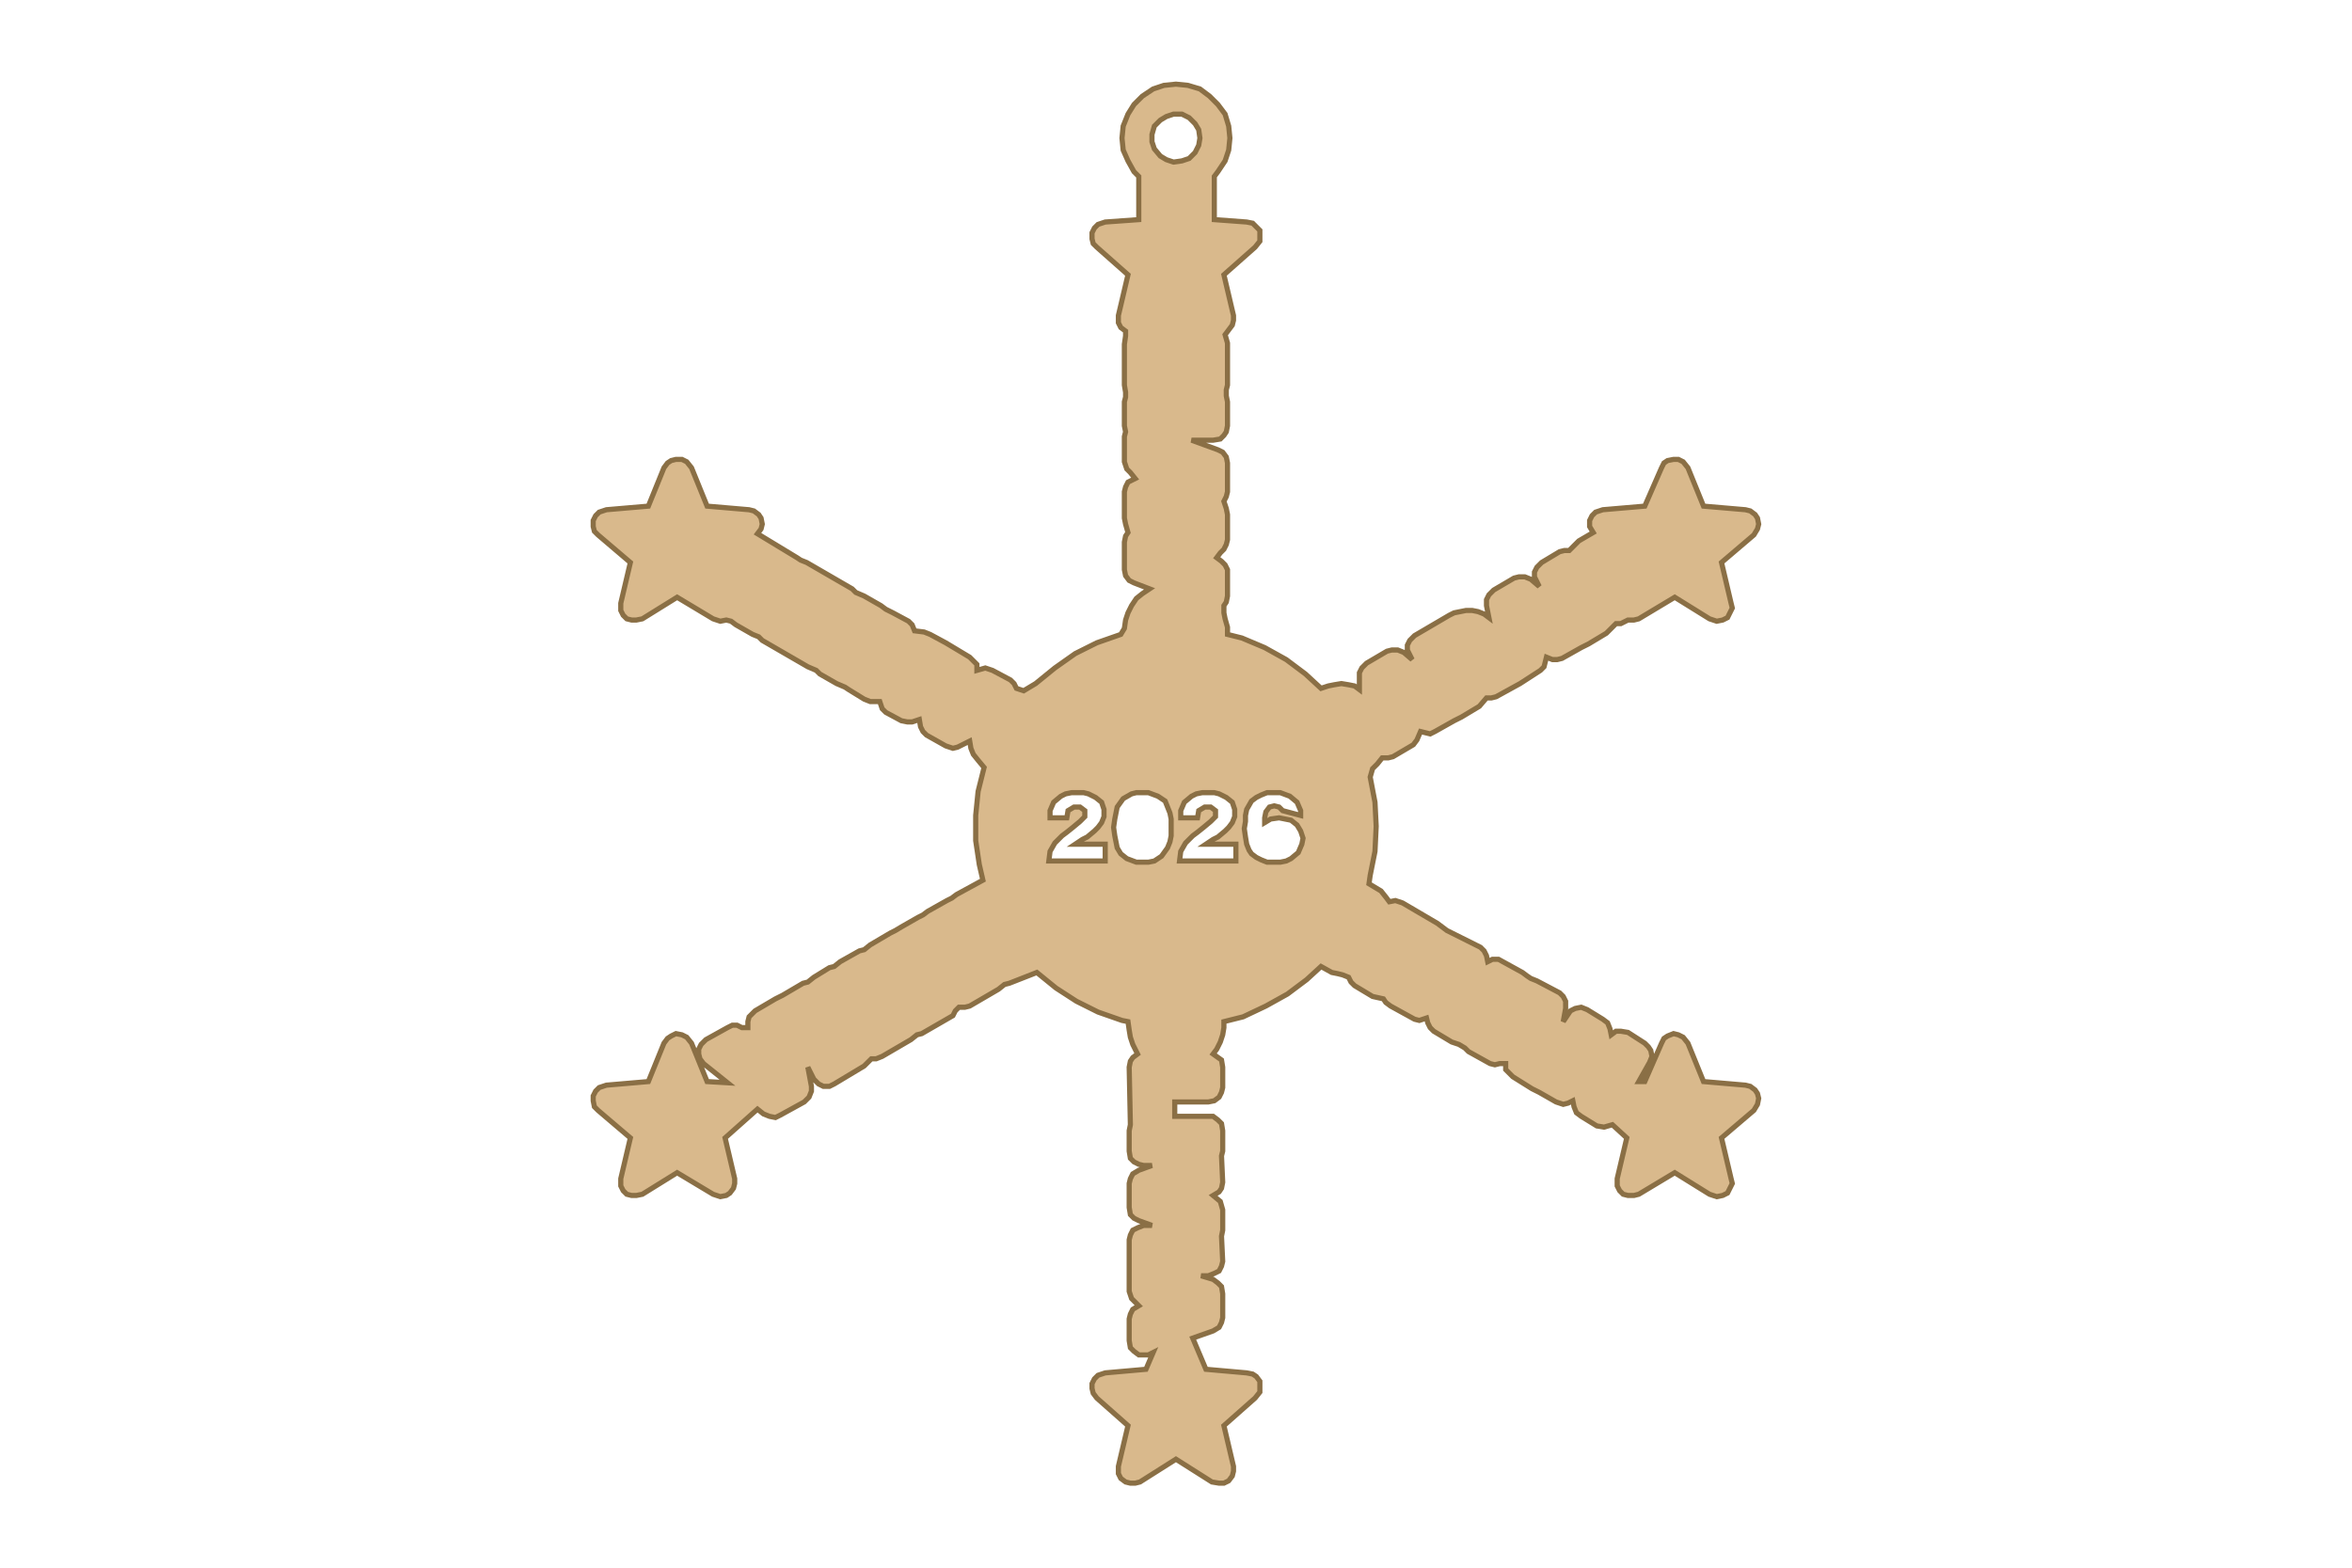
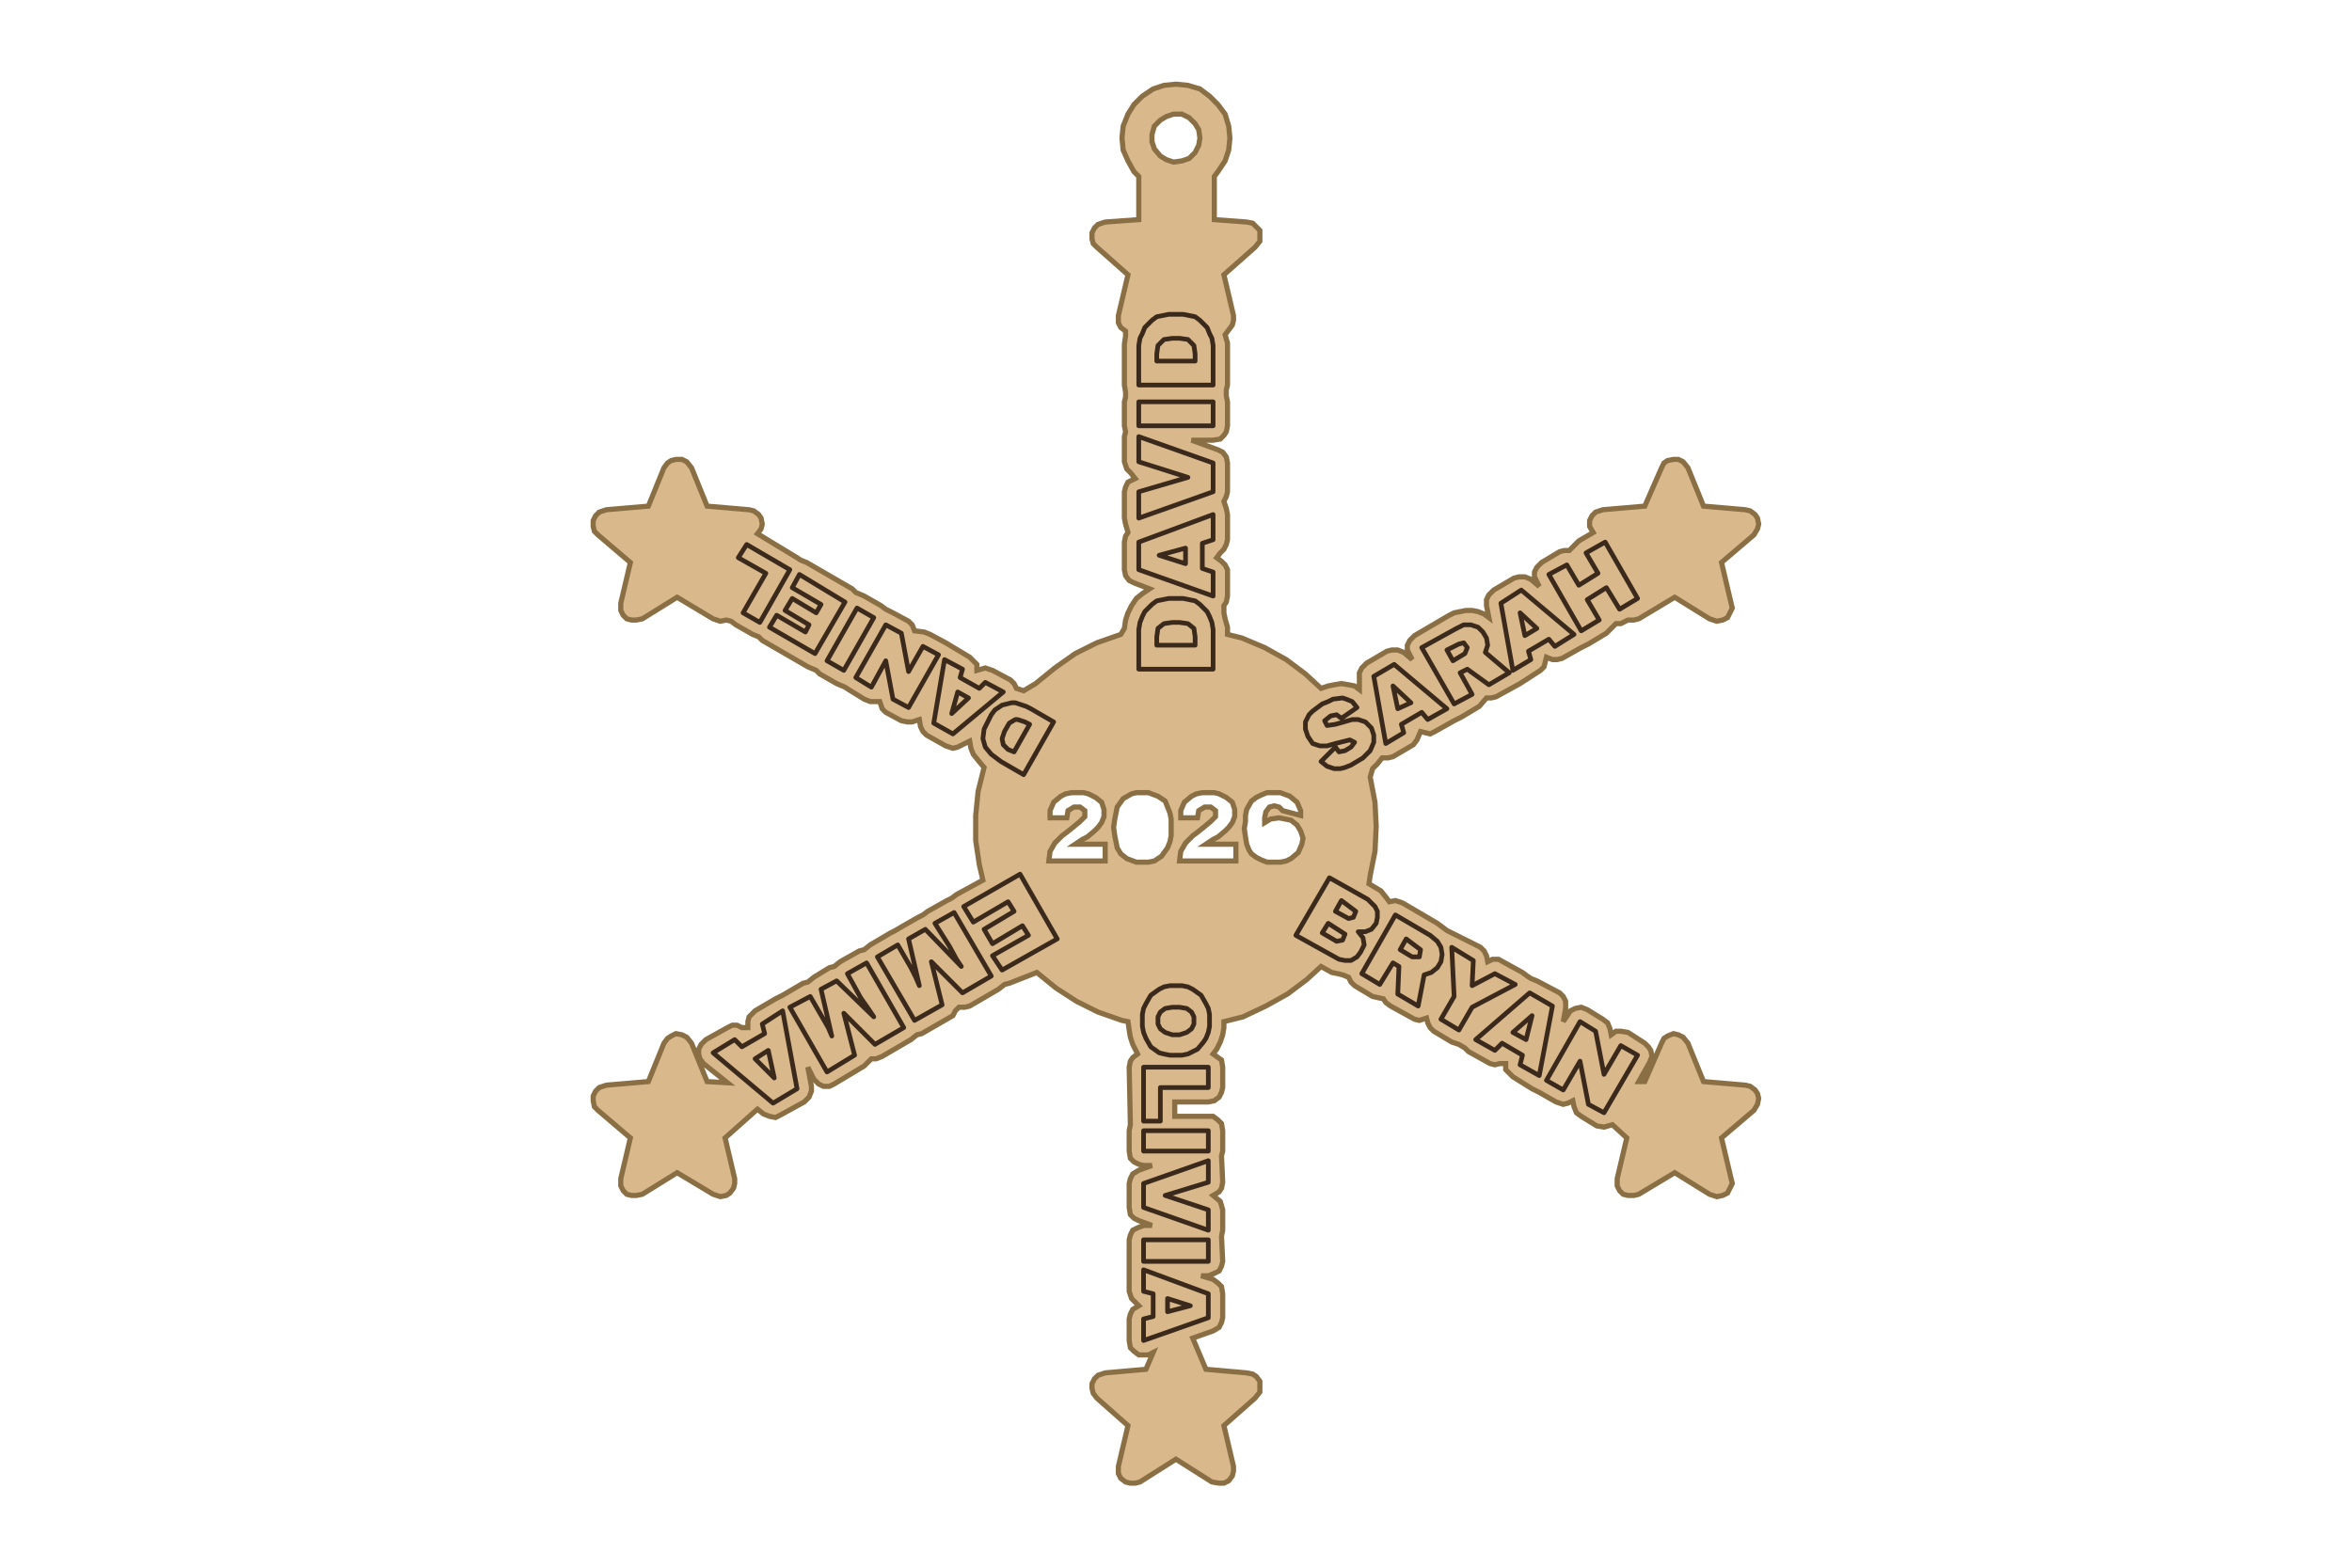
<svg xmlns="http://www.w3.org/2000/svg" width="300" height="200" viewBox="-55.6 -69.02 111.21 130.77">
  <path fill="#D9B98C" fill-rule="evenodd" stroke="#8A6F45" stroke-width=".43" d="m1-61.9 1 .3.8.6.7.7.6.8.3 1 .1 1-.1 1-.3.9-.6.9-.3.4v3.6l2.7.2.5.1.3.3.3.3v.9l-.4.5L4-46.1l.8 3.4v.4l-.1.4-.3.4-.3.4.2.7v3.5l-.1.4v.5l.1.5v2l-.1.5-.2.3-.3.3-.6.1H1.3l2.2.8.4.2.3.4.1.5v2.4l-.1.4-.2.4.2.6.1.5v2.1l-.1.4-.2.4-.3.3-.3.4.4.3.3.3.2.4v2.2l-.1.5-.2.3v.6l.1.5.2.7v.6l1.2.3 1.9.8 1.8 1 1.6 1.2 1.3 1.2.6-.2.5-.1.6-.1.6.1.5.1.4.3v-1.4l.2-.4.4-.4 1.7-1 .4-.1h.5l.5.2.7.6-.4-.8v-.4l.2-.4.4-.4 2.9-1.7.4-.2.5-.1.5-.1h.5l.5.1.5.2.4.3-.2-1v-.5l.2-.4.4-.4 1.7-1 .4-.1h.5l.5.2.7.6-.4-.8v-.4l.2-.4.4-.4L32-23l.4-.1h.4l.4-.4.4-.4 1.2-.7-.3-.5v-.5l.2-.4.3-.3.6-.2 3.5-.3 1.4-3.2.2-.4.3-.2.5-.1h.4l.4.2.4.5 1.3 3.2 3.5.3.4.1.4.3.2.3.1.5-.1.4-.3.5-2.7 2.3.8 3.4.1.4-.2.4-.2.4-.4.2-.5.1-.6-.2-2.9-1.8-3 1.8-.4.1h-.5l-.6.3h-.4l-.4.4-.4.4-1.5.9-.6.3-1.6.9-.4.1h-.4l-.5-.2-.2.8-.3.3-1.7 1.1-2 1.1-.4.1h-.4l-.6.7-1.5.9-.6.3-1.6.9-.4.2-.4-.1-.4-.1-.3.7-.3.4-1.7 1-.4.1h-.5l-.4.5-.4.4-.2.7.4 2.1.1 2-.1 2.1-.4 2-.1.7.5.3.5.3.4.5.3.4.5-.1.6.2L21.8 8l.4.3.4.3.6.3 2.2 1.1.3.3.2.4.1.5.4-.2h.5l2 1.1.4.3.3.2.5.2 1.9 1 .3.3.2.4v.6l-.2 1.1.4-.6.2-.3.4-.2.5-.1.5.2 1.3.8.4.3.2.5.1.5.4-.3h.4l.6.1 1.4.9.3.3.2.3.1.5-.2.5-.9 1.6h.5l1.4-3.2.2-.4.3-.2.5-.2.4.1.4.2.4.5 1.3 3.2 3.5.3.4.1.4.3.2.3.1.4-.1.5-.3.5-2.7 2.3.8 3.4.1.4-.2.4-.2.4-.4.2-.5.1-.6-.2-2.9-1.8-3 1.8-.4.1h-.5l-.4-.1-.3-.3-.2-.4v-.6l.8-3.4-1.2-1.1-.7.2-.6-.1-1.3-.8-.4-.3-.2-.5-.1-.5-.4.2-.4.1-.6-.2-1.4-.8-.6-.3-1.6-1-.3-.3-.3-.3v-.5H27l-.4.1-.4-.1-1.8-1-.3-.3-.5-.3-.6-.2-1.5-.9-.3-.3-.2-.4-.1-.4-.6.2-.4-.1-2-1.1-.4-.3-.2-.3-.9-.2-1.5-.9-.3-.3-.2-.4-.5-.2-.4-.1-.5-.1-.9-.5-1.2 1.1-1.6 1.2-1.8 1-1.9.9-1.6.4v.5l-.1.6-.2.6-.3.6-.3.4.7.5.1.6v1.7l-.1.4-.2.4-.4.3-.5.1H-.1v1.2h3.2l.4.3.3.3.1.6V27l-.1.4.1 2.2-.1.5-.2.3-.5.3.6.5.2.7v1.7l-.1.5.1 2.1-.1.4-.2.4-.4.2-.5.2h-.6l1 .3.4.3.3.3.1.6v2l-.1.4-.2.4-.5.3-1.7.6 1.1 2.6 3.4.3.5.1.3.2.3.4v.9l-.4.5L4 49.9l.8 3.4v.4l-.1.4-.3.4-.4.2h-.4l-.6-.1-3-1.9-3 1.9-.4.1h-.4l-.4-.1-.4-.3-.2-.4v-.6l.8-3.4-2.6-2.3-.3-.4-.1-.4v-.4l.2-.4.3-.3.6-.2 3.4-.3.6-1.4-.4.2h-.8l-.4-.3-.3-.3-.1-.6V41l.1-.4.2-.4.5-.3-.6-.6-.2-.6v-4.3l.1-.4.2-.4.4-.2.5-.2h.7l-1.1-.4-.4-.2-.3-.3-.1-.6v-2l.1-.4.2-.4.5-.3 1.1-.4h-.7l-.4-.1-.4-.2-.3-.3-.1-.6v-1.7l.1-.5-.1-4.8.1-.5.2-.3.4-.3-.4-.8-.2-.6-.1-.6-.1-.7-.5-.1-2-.7-1.8-.9-1.7-1.1-1.6-1.3-2.3.9-.4.1-.5.4-2.4 1.4-.4.1h-.5l-.3.3-.2.4-2.6 1.5-.4.1-.5.4-2.4 1.4-.5.2h-.4l-.3.3-.3.3-2.5 1.5-.4.2h-.5l-.4-.2-.4-.4-.5-1 .3 1.6v.4l-.2.5-.4.4-2 1.1-.4.2-.5-.1-.5-.2-.5-.4-2.7 2.4.8 3.4v.4l-.1.4-.3.4-.3.2-.5.1-.6-.2-3-1.8-2.9 1.8-.5.1h-.4l-.4-.1-.3-.3-.2-.4v-.6l.8-3.4-2.7-2.3-.3-.3-.1-.5v-.4l.2-.4.3-.3.6-.2 3.5-.3 1.3-3.2.3-.4.3-.2.4-.2.5.1.4.2.4.5 1.3 3.2 1.7.1-2-1.6-.3-.4-.1-.4v-.4l.2-.4.4-.4 1.8-1 .4-.2h.4l.4.2h.5v-.5l.1-.4.5-.5 1.7-1 .6-.3 1.7-1 .4-.1.5-.4 1.3-.8.4-.1.5-.4 1.6-.9.4-.1.5-.4 1.7-1 .4-.2.5-.3 1.4-.8.4-.2.4-.3 1.6-.9.4-.2.4-.3 2.2-1.2-.3-1.3-.3-2V-1l.2-2 .5-2-.5-.6-.4-.5-.2-.5-.1-.6-.6.3-.4.2-.4.1-.6-.2-1.6-.9-.3-.3-.2-.4-.1-.6-.6.2h-.4l-.5-.1-1.3-.7-.3-.3-.2-.6h-.8l-.5-.2-1.3-.8-.3-.2-.7-.3-1.4-.8-.3-.3-.7-.3-3.8-2.2-.3-.3-.5-.2-1.4-.8-.4-.3-.4-.1-.5.1-.6-.2-3-1.8-2.9 1.8-.5.1h-.4l-.4-.1-.3-.3-.2-.4v-.6l.8-3.4-2.7-2.3-.3-.3-.1-.4v-.5l.2-.4.3-.3.6-.2 3.5-.3 1.3-3.2.3-.4.3-.2.4-.1h.5l.4.2.4.5 1.3 3.2 3.5.3.4.1.4.3.2.3.1.5-.1.4-.3.4 3.3 2 .3.2.5.2 3.8 2.2.3.3.7.3 1.4.8.4.3.6.3 1.3.7.3.3.2.5.8.1.5.2 1.3.7.5.3 1.5.9.3.3.3.3v.5l.7-.2.6.2 1.5.8.3.3.2.4.6.2 1-.6 1.6-1.3 1.7-1.2 1.8-.9 2-.7.3-.5.1-.7.2-.6.3-.6.4-.6.5-.4.6-.4-1.3-.5-.4-.2-.3-.4-.1-.5v-2.3l.1-.5.2-.3-.2-.7-.1-.5V-28l.1-.4.2-.4.6-.3-.4-.5-.3-.3-.2-.6v-2.1l.1-.4-.1-.5v-2l.1-.4v-.4l-.1-.6v-3.4l.1-.7v-.4l-.4-.3-.2-.4v-.6l.8-3.4-2.6-2.3-.3-.3-.1-.4v-.5l.2-.4.3-.3.6-.2 2.8-.2v-3.6l-.4-.4-.5-.9-.4-.9-.1-1 .1-1 .4-1 .5-.8.7-.7.9-.6.9-.3 1-.1Zm-3.8 59h-.5l-.4.1-.7.4-.5.7-.1.5-.1.5-.1.7.1.7.1.5.1.5.3.5.5.4.8.3h1l.5-.1.6-.4.5-.7.2-.5.1-.5V-.7l-.1-.5-.2-.5-.2-.5-.6-.4-.8-.3Zm11 0h-.6l-.5.2-.4.2-.4.3-.4.7-.1.5v.5l-.1.6.1.7.1.6.2.5.2.3.4.3.4.2.5.2h1.1l.5-.1.4-.2.6-.5.3-.7.1-.5-.2-.6-.3-.5-.5-.4-.5-.1-.5-.1-.7.1-.5.3v-.4l.1-.5.3-.4.4-.1.4.1.3.3 1.5.4v-.4l-.3-.7-.6-.5-.8-.3Zm-16.3 0h-.6l-.5.1-.4.2-.6.5-.3.7v.6h1.4l.1-.6.5-.3h.5l.4.3v.5l-.4.4-.6.5-.5.4-.4.3-.6.6-.4.7-.1.8h4.7V1.4h-2.5l.6-.4.4-.2.6-.5.3-.3.3-.4.2-.5v-.6l-.2-.6-.5-.4-.6-.3-.4-.1Zm10.9 0h-.6l-.5.1-.4.2-.6.5-.3.7v.6h1.4l.1-.6.5-.3h.5l.4.3v.5l-.4.4-.6.5-.5.4-.4.3-.6.6-.4.7-.1.8H5V1.4H2.5l.6-.4.4-.2.6-.5.3-.3.3-.4.2-.5v-.6l-.2-.6-.5-.4-.6-.3-.4-.1Zm-.9-55.3-.3-.5-.5-.5-.6-.3h-.7l-.6.2-.5.3-.5.5-.2.7v.6l.2.6.5.6.5.3.6.2.7-.1.6-.2.5-.5.3-.6.1-.6Z" />
+   <path fill="none" stroke="#3B2A1C" stroke-linecap="round" stroke-linejoin="round" stroke-width=".39" d="m.6-19.1.5.1.5.1.4.3.3.3.3.3.2.4.2.5.1.6v3.3h-6.2v-3.3l.1-.6.2-.5.2-.4.3-.3.3-.3.4-.3.5-.1.5-.1zm-.9 2-.7.1-.5.4-.1.7v.7h3.2v-.7l-.1-.7L1-17l-.7-.1zM3.1-24l-.9.3v2.1l.9.3v2l-6.2-2.2v-2.3l6.2-2.3zm-4.5 1.3 2.2.7v-1.3zm4.5-7.7v2.4l-6.2 2.2V-28L1-29.2l-4.1-1.3v-2.1zm0-3.1h-6.2v-2h6.2zM.6-42.8l.5.1.5.1.4.3.3.3.3.3.2.5.2.4.1.6v3.3h-6.2v-3.3l.1-.6.2-.4.2-.5.3-.3.3-.3.4-.3.5-.1.5-.1zm-.9 2-.7.1-.5.5-.1.7v.6h3.2v-.6l-.1-.7-.5-.5-.7-.1zm14.5 30.1.5.2.4.5-1.3.9-.4-.3-.5.1-.5.4.2.4.7-.1.7-.2.7-.2h.5l.6.2.5.5.2.6v.6l-.3.7-.3.3-.3.3-.5.3-.5.3-.5.2-.4.1h-.5l-.6-.2-.5-.4 1.2-1.2.3.4.5-.1.5-.3.3-.4-.4-.2-.4.1-.8.2-.7.2H12l-.6-.2-.4-.6-.2-.6v-.6l.3-.6.3-.3.4-.3.4-.3.5-.2.4-.2.8-.1zm8.4.8L21-9l-.5-.6-1.7 1 .2.7-1.5.9-1-5.6 1.7-1zm-4.5-1.9.4 1.9 1.1-.5zm6.5-5.1.6.2.4.4.3.5.1.6-.2.6 2 1.7-1.7 1-1.8-1.3-.6.3 1 1.8-1.5.8-2.7-4.7 2.9-1.6.6-.3zm-1 1.6-1 .5.5.9 1-.6.2-.5-.3-.4zm9.6-.8-1.6 1-.5-.6-1.7 1 .2.7-1.5.9-1-5.6 1.7-1.1zm-4.5-1.8.4 1.9 1-.6zm9.8-1.2-1.5.9-1.1-1.8-1.6 1 1 1.7-1.5.9-2.7-4.7 1.5-.8 1 1.7 1.6-1-1-1.7 1.6-.9zM16 6l.6.6.2.4v.5l-.1.5-.4.5-.5.2h-.6l.4.5.1.6-.3.6-.3.4-.5.3h-.5l-.5-.1L10 9l2.8-4.8zm-3.8 2.8 1.2.7.5-.1.2-.5-1.4-.9zM13.3 7l1.1.6.4-.1.2-.5-1.2-.9zm7.9 2 .6.5.3.5.1.6-.1.6-.3.5-.5.4-.6.2-.5 2.6-1.7-1 .1-2.3-.5-.3-1.1 1.8-1.5-.9 2.8-4.9zm-2.5 1.2 1 .6h.6l.1-.6-1.2-.9zm6.1.9-.1 2.1 1.9-1 1.7.9-3.6 1.9-1.1 1.9-1.5-.9 1.1-1.9L23 10zm6.6 3.8-1.1 5.8-1.6-.9.2-.8-1.7-1-.6.6-1.6-.9 4.5-3.9zm-3.3 2.2 1.1.6.5-2zM35 17l.7 3.6 1.4-2.4 1.4.8-2.8 4.8-1.3-.7-.7-3.6-1.4 2.4-1.4-.8 2.8-4.9zM.5 13.2l.5.1.4.2.7.5.4.7.2.4.1.5v1l-.1.5-.2.5-.2.3-.5.6-.8.4-.5.1h-1l-.5-.1-.4-.1-.7-.5-.4-.7-.2-.5-.1-.5v-1l.1-.5.2-.4.4-.7.7-.5.4-.2.5-.1zM-.3 15l-.6.1-.4.3-.2.4v.6l.2.4.4.3.6.2h.6l.6-.2.4-.3.2-.4v-.6l-.2-.4-.4-.3-.6-.1zm3 6.7h-4v2.8h-1.4V20h5.4zm0 5.3h-5.4v-1.7h5.4zm0 2.6-3.6 1.1 3.6 1.2v1.7l-5.4-1.9v-2l5.4-1.9zm0 6.6h-5.4v-1.8h5.4zm0 2.7v2l-5.4 1.9V41l.8-.2v-1.9l-.8-.2v-1.8zm-3.4 1.5 1.9-.5-1.9-.6zM-9.9 9.3l-4.6 2.6-.8-1.2 3-1.7-.5-.8-2.5 1.5-.7-1.2 2.5-1.5-.5-.8-2.9 1.7-.8-1.3 4.7-2.7zm-5.5 3.1-2.4 1.4-2.6-2.6.9 3.6-2.3 1.3-3.1-5.3 1.7-1 1.1 1.9.4.8.3.7-.9-3.9 1.4-.8 3 3.1-.4-.6-.6-1.1-1.2-1.9 1.6-.9zm-7.3 4.3-2.4 1.4-2.6-2.6.9 3.5-2.3 1.4-3.1-5.4 1.7-.9 1.1 1.9.4.7.3.7-.9-3.9 1.3-.7 3.1 3-.4-.6-.7-1-1.1-2 1.6-.9zm-8.9 5.1-2 1.2-5-4.2 1.8-1.1.6.6 1.9-1.1-.2-.8 1.7-1.1zm-3.5-2.5 1.6 1.6-.5-2.3zm21.7-29.7.9.3.4.2 1.9 1.1-2.5 4.4-1.9-1.1-.4-.3-.4-.3-.5-.6-.2-.7.1-.8.2-.4.2-.4.2-.4.3-.4.6-.4.8-.2zm0 1.4-.5.3-.4.7-.2.6.1.5.4.4.5.2 1.3-2.3-.4-.2-.6-.2zm-4.4-4.2-.2.7 1.6.9.5-.5 1.5.8-4.2 3.5-1.6-.9.9-5.3zm-.9 3.7 1.4-1.3-.9-.5zm-4.2-6.7.6 3.2 1.2-2.1 1.3.7-2.5 4.4-1.3-.7-.6-3.2-1.2 2.2-1.3-.8 2.5-4.4zm-2.3-1.3-2.5 4.4-1.4-.8 2.5-4.4zm-2.4-1.3-2.5 4.3-3.8-2.2.6-1 2.4 1.4.3-.6-2-1.2.6-1 2 1.2.4-.7L-32-20l.6-1.1zm-4.6-2.7-2.5 4.4-1.4-.8 1.9-3.3-2.3-1.3.7-1.1z" />
</svg>
